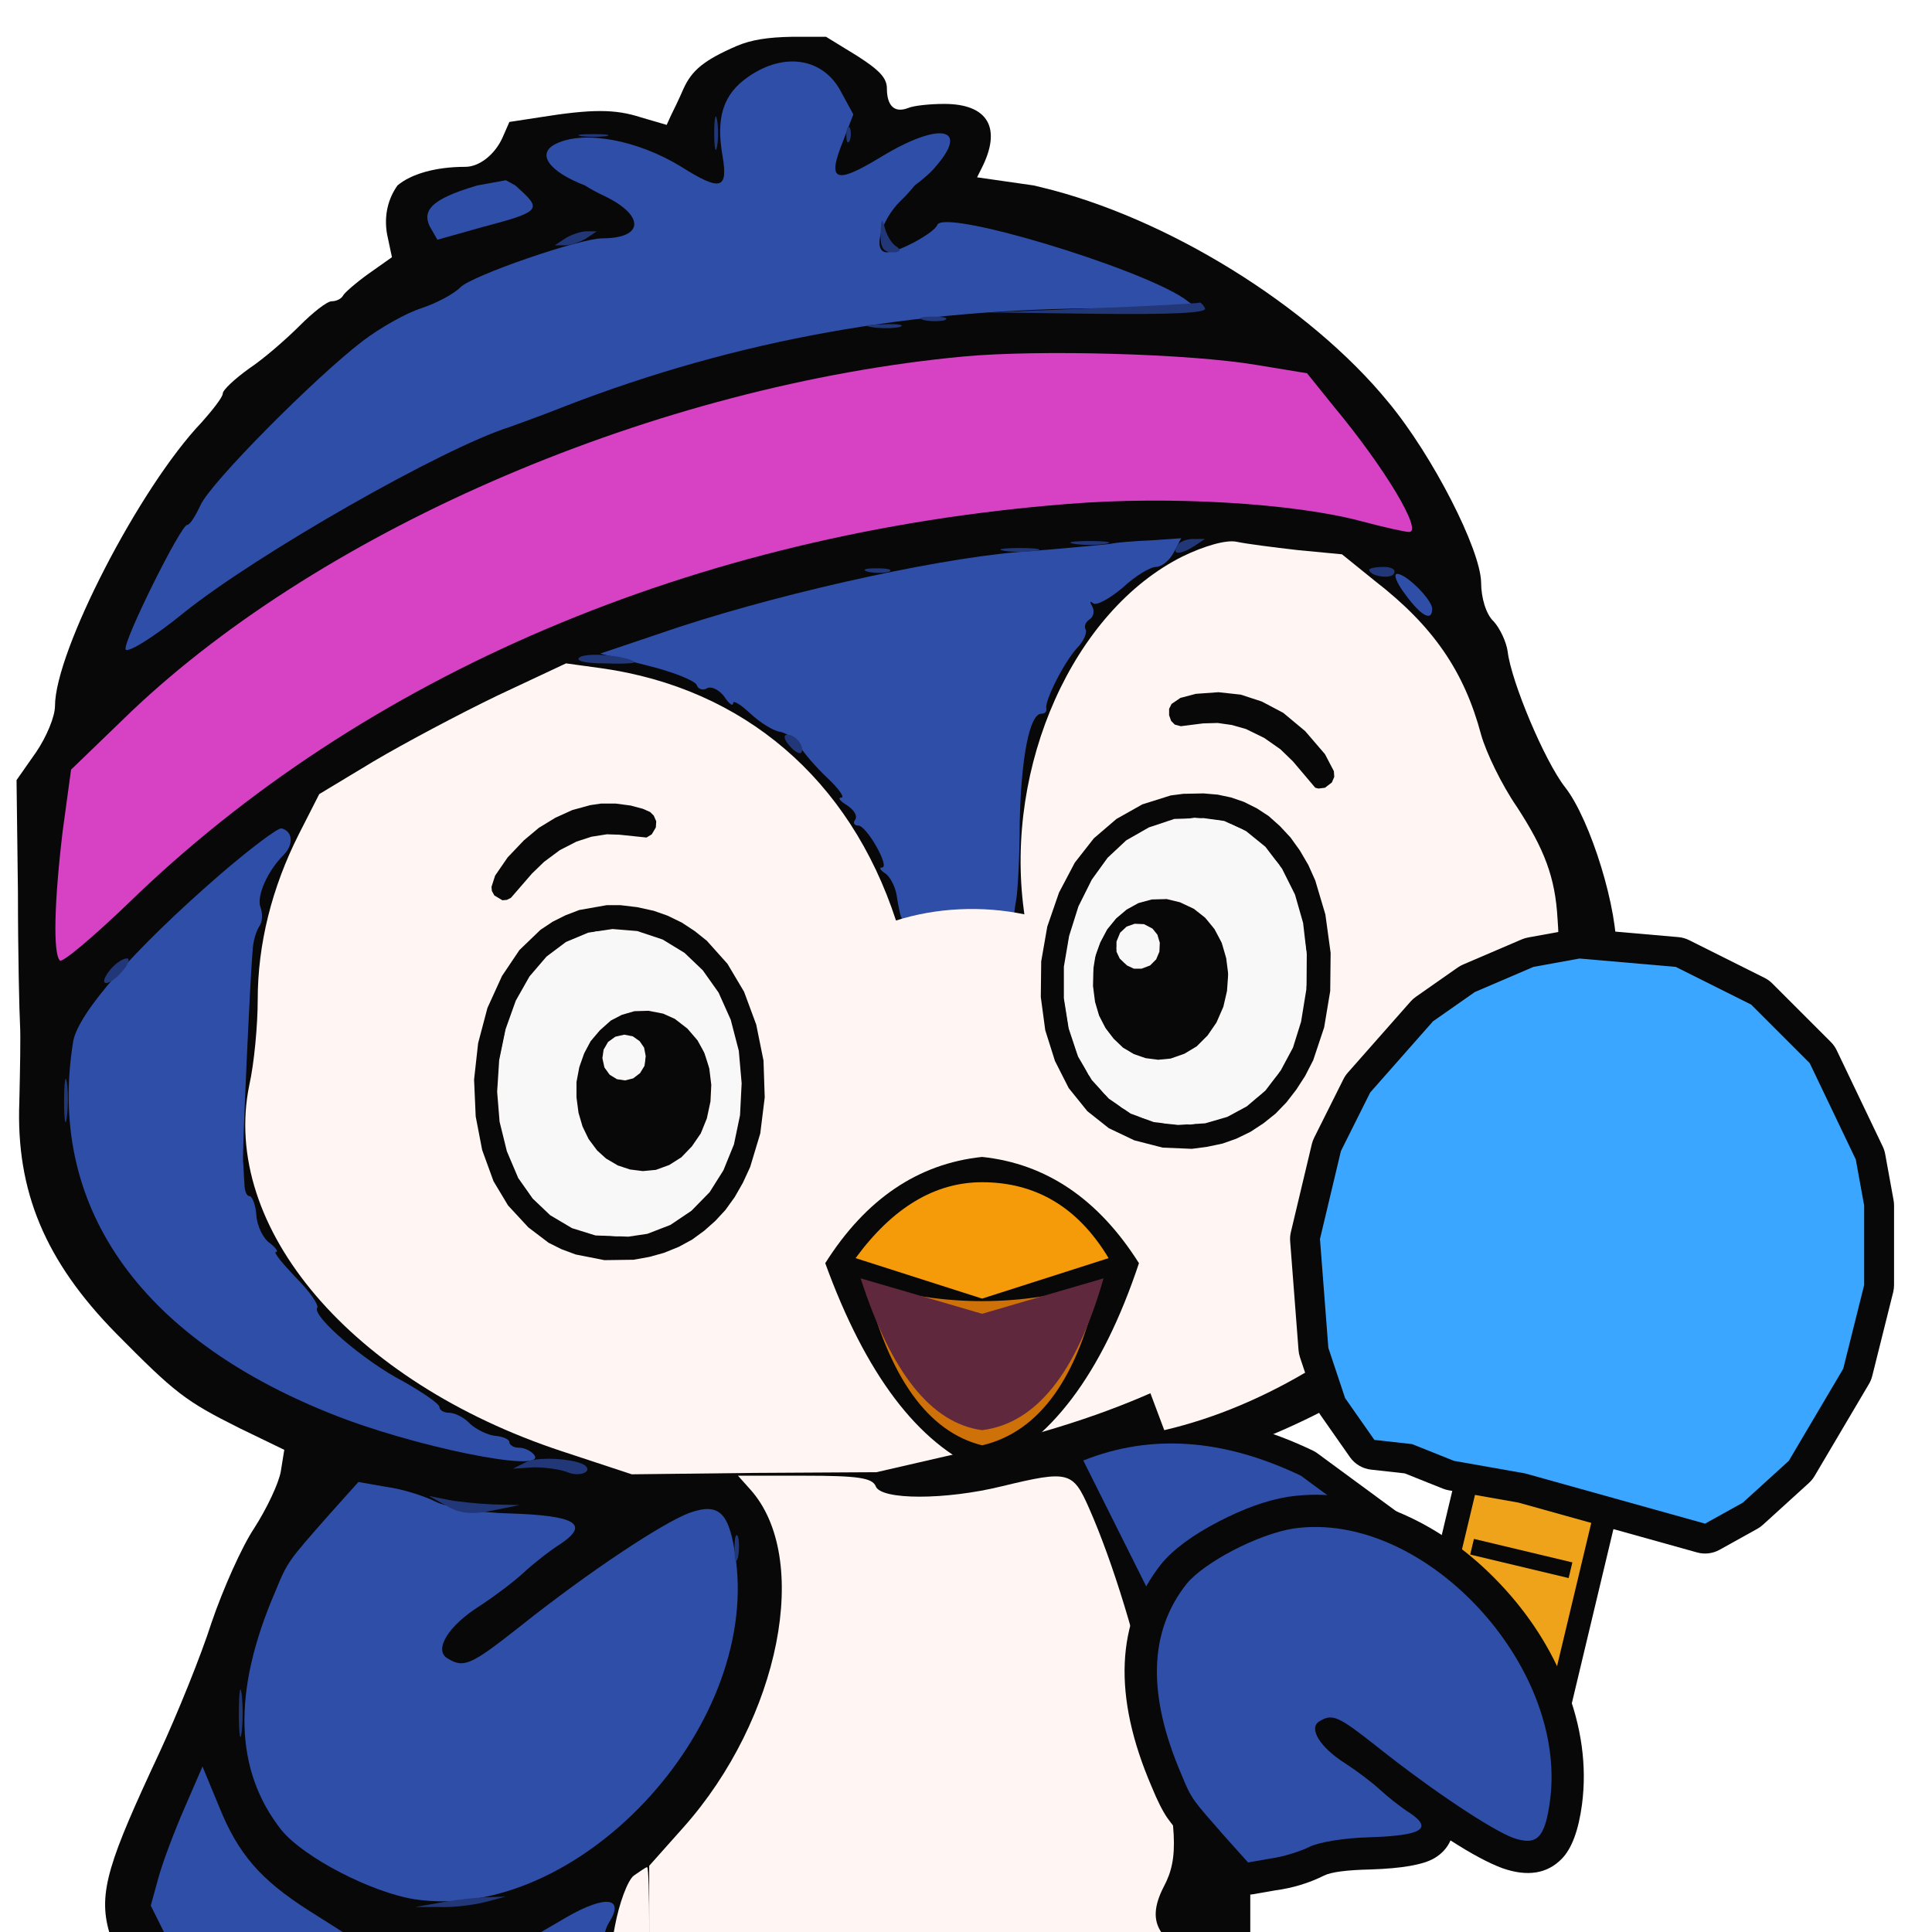
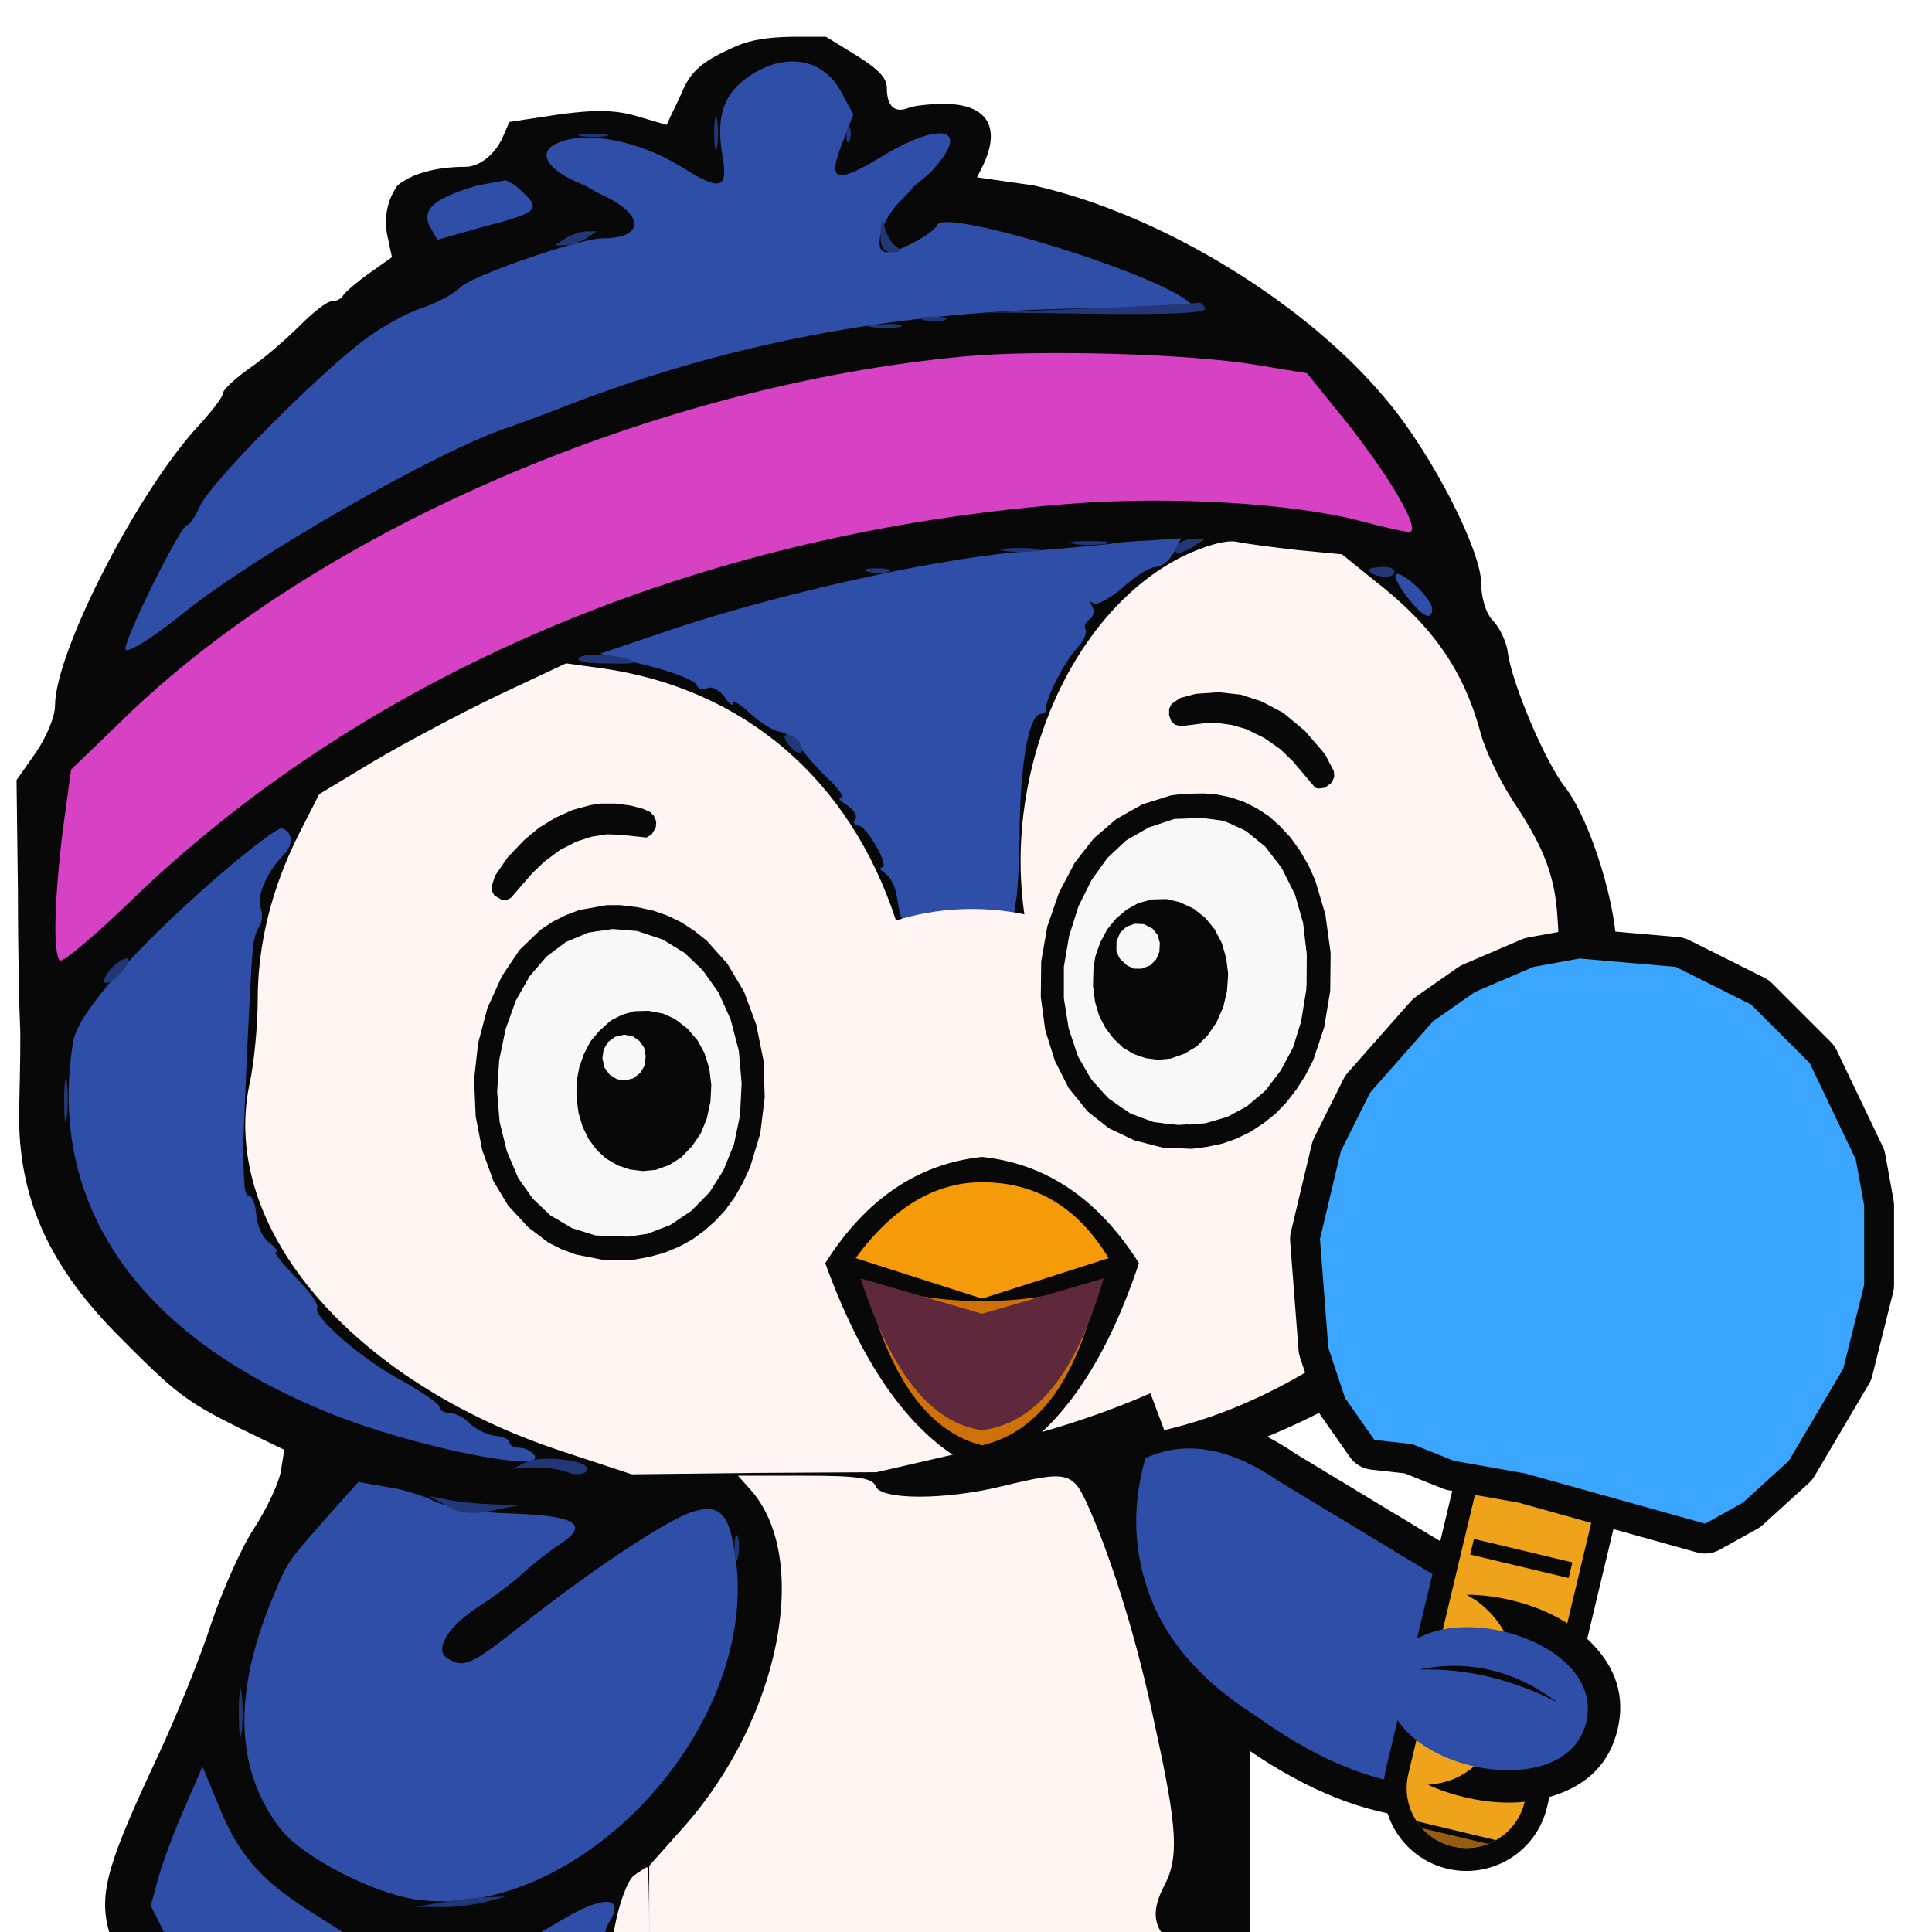
<svg xmlns="http://www.w3.org/2000/svg" viewBox="0 0 420 420" aria-hidden="true" class="sthings" data-character="pip">
  <g data-pip-part="body">
    <path fill="#080808" fill-rule="evenodd" d="M160.128 10.006C163.32 8.638 166.967 8.091 172.135 8H179.58L186.267 12.103C191.13 15.203 192.802 16.936 192.802 19.215C192.802 23.045 194.474 24.595 197.362 23.501C198.577 22.954 202.225 22.589 205.264 22.589C214.839 22.589 217.878 27.878 213.32 36.723L212.408 38.547L224.663 40.305L226.389 40.718C253.592 47.253 284.595 66.401 301.767 87.373C311.495 99.076 321.828 119.44 321.98 126.582C321.98 129.926 323.045 133.573 324.716 135.093C326.084 136.613 327.451 139.501 327.755 141.628C328.515 148.163 335.81 165.488 340.217 171.11C345.764 178.157 351.902 198.068 351.339 207.505H271.8V420.0H23.735C21.258 411.385 23.707 404.441 34.598 381.139C38.549 372.628 43.716 359.863 45.996 352.719C48.427 345.577 52.53 336.306 55.266 332.203C58.002 327.947 60.586 322.477 61.041 319.893L61.801 315.182L52.075 310.471C40.221 304.544 38.093 302.872 25.176 289.803C9.826 274.15 3.443 258.952 4.203 239.5C4.355 232.813 4.508 225.214 4.355 222.782C4.203 220.198 3.899 207.281 3.899 193.907L3.596 169.591L7.851 163.513C10.13 160.169 11.954 155.762 11.954 153.482C11.954 141.628 30.342 105.915 43.868 91.781C46.3 89.045 48.427 86.309 48.427 85.55C48.427 84.79 51.011 82.358 54.202 80.079C57.395 77.951 62.258 73.696 65.145 70.808C68.033 67.921 71.072 65.49 72.136 65.49C73.199 65.49 74.263 64.881 74.567 64.273C74.871 63.666 77.302 61.538 80.038 59.563L85.205 55.915L84.141 50.9C83.444 46.908 84.333 43.233 86.42 40.305C89.34 37.848 94.605 36.267 101.162 36.267C104.202 36.267 107.546 33.623 109.217 29.975L110.737 26.51L117.272 25.507C128.67 23.684 133.685 23.684 139.308 25.507L144.93 27.149L145.842 25.142C146.451 23.957 147.666 21.404 148.578 19.306C150.402 15.294 152.986 13.106 160.128 10.006Z" />
    <path fill="#080808" fill-rule="evenodd" d="M326.8 192.105 351.338 207.505Q350.89 221.805 349.9 238.305Q347.7 269.105 314.7 288.905Q286.1 312.005 252.0 319.705L248.7 305.405Q290.5 294.405 308.1 271.305Q331.2 246.005 326.8 219.605Z" />
    <path fill="#2f4ea8" fill-rule="evenodd" d="M162.712 16.662C170.614 11.191 179.125 12.65 182.924 20.127L185.508 24.869L183.228 30.796C179.733 39.458 181.557 40.188 191.587 34.079C204.201 26.419 210.887 27.605 203.44 36.175C202.47 37.399 200.691 38.958 198.86 40.305C197.826 41.573 196.774 42.727 195.842 43.605C191.435 47.86 189.611 54.851 192.802 54.851C195.386 54.851 203.137 50.596 203.745 48.925C204.961 45.277 247.21 58.043 257.391 64.881L260.279 67.009H241.13C198.426 67.009 160.28 73.847 122.895 88.285C118.336 90.109 112.864 92.084 110.737 92.844C96.299 97.404 56.026 120.352 40.07 133.118C33.383 138.589 27.608 142.084 27.303 141.172C26.696 139.501 39.31 114.121 40.677 114.121C41.285 114.121 42.501 112.145 43.564 109.866C45.692 105.003 68.488 82.054 78.823 74.152C82.622 71.265 88.245 68.072 91.588 67.009C94.779 65.945 98.579 63.969 100.099 62.45C102.683 59.866 126.086 51.812 130.949 51.812C140.067 51.812 140.22 46.796 131.253 42.541C129.771 41.852 128.4 41.1 127.153 40.305C119.322 37.308 116.352 33.284 121.071 31.161C127.15 28.334 138.548 30.431 147.971 36.175C156.633 41.647 158.304 41.191 157.089 33.988C155.57 25.507 157.24 20.401 162.712 16.662Z" />
    <path fill="#2f4ea8" fill-rule="evenodd" d="M112.022 40.305 113.473 41.629C117.727 45.581 116.967 46.189 104.81 49.38L95.084 52.116L93.867 49.988C91.285 45.884 93.716 43.301 103.442 40.414L103.802 40.305L109.977 39.185Z" />
    <path fill="#2f4ea8" fill-rule="evenodd" d="M241.435 118.225C242.65 117.92 246.601 117.616 250.249 117.465L256.784 117.008L255.112 120.2C254.2 121.871 252.528 123.24 251.312 123.24C250.097 123.24 246.753 125.215 244.017 127.798C241.13 130.23 238.242 131.75 237.635 131.142C236.875 130.534 236.875 130.838 237.483 131.902C237.939 132.814 237.787 134.029 236.875 134.638C235.963 135.245 235.66 136.157 235.963 136.765C236.42 137.372 235.66 139.348 234.139 140.868C231.252 144.059 227.149 152.266 227.452 153.938C227.604 154.697 227.149 155.154 226.389 155.154C223.805 155.154 221.982 164.728 221.677 178.862C221.677 186.46 221.222 193.907 220.917 195.579C220.614 197.098 220.31 199.682 220.31 201.05C220.158 202.873 218.942 203.785 216.359 203.785C214.23 203.785 210.127 204.85 207.088 206.065C201.313 208.496 197.058 207.737 198.426 204.393C198.882 203.178 198.426 202.266 197.514 202.266C196.602 202.266 195.995 201.809 195.995 201.05C196.146 200.442 196.146 199.682 195.842 199.226C195.69 198.77 195.235 196.794 194.93 194.667C194.626 192.691 193.411 190.412 192.347 189.804C191.435 189.196 190.979 188.588 191.739 188.588C193.562 188.588 188.396 179.469 186.572 179.469C185.66 179.469 185.355 178.862 185.964 178.102C186.42 177.19 185.508 175.975 184.14 175.063C182.621 174.151 182.012 173.391 182.924 173.391C183.685 173.391 182.316 171.415 179.885 169.135C177.301 166.704 174.717 163.665 173.805 162.144C173.046 160.777 171.071 159.409 169.702 159.105C168.183 158.953 165.296 157.129 163.167 155.154C161.04 153.178 159.368 152.115 159.368 152.875C159.368 153.634 158.457 153.026 157.392 151.354C156.177 149.834 154.505 149.075 153.593 149.682C152.834 150.139 151.77 149.834 151.465 148.922C151.162 148.01 146.299 146.035 140.676 144.668L130.493 142.084L143.108 137.829C166.663 129.622 201.921 121.719 220.917 120.047C230.948 119.288 240.218 118.376 241.435 118.225Z" />
    <path fill="#2f4ea8" fill-rule="evenodd" d="M305.567 129.318C303.591 126.734 302.832 124.759 303.743 124.759C305.72 124.759 311.342 130.382 311.342 132.357C311.342 135.245 308.911 133.878 305.567 129.318Z" />
    <path fill="#2f4ea8" fill-rule="evenodd" d="M47.667 190.259C54.354 184.484 60.434 179.926 61.193 180.078C63.625 180.685 63.929 183.572 61.649 185.853C58.154 189.347 55.723 194.819 56.634 197.251C57.09 198.466 57.09 200.29 56.483 201.202C55.723 202.266 55.114 204.393 54.963 206.065C54.354 212.752 52.683 250.29 52.835 252.417C52.987 253.632 52.987 255.913 53.139 257.28C53.139 258.8 53.595 260.016 54.202 260.016C54.811 260.016 55.571 261.84 55.723 264.119C55.874 266.551 57.242 269.285 58.61 270.197C59.977 271.262 60.586 272.173 59.977 272.173C59.37 272.173 61.346 274.605 64.233 277.644C67.273 280.684 69.4 283.723 68.945 284.331C67.88 286.155 79.126 295.881 87.637 300.289C91.892 302.72 95.539 305.152 95.539 305.912C95.539 306.519 96.451 307.128 97.667 307.128C98.883 307.128 101.011 308.191 102.226 309.559C103.595 310.775 106.026 311.991 107.698 312.143C109.37 312.294 110.737 312.903 110.737 313.51C110.737 314.118 111.649 314.726 112.864 314.726C114.08 314.726 115.6 315.485 116.208 316.397C118.639 320.35 89.461 314.422 71.832 307.279C30.039 290.563 10.13 261.84 15.905 226.429C16.97 220.198 29.127 206.369 47.667 190.259Z" />
-     <path fill="#080808" fill-rule="evenodd" d="M233.253 311.887Q257.717 302.103 285.41 315.347Q285.925 315.593 286.384 315.931L323.784 343.431Q324.264 343.784 324.666 344.224Q325.067 344.664 325.377 345.173Q325.685 345.684 325.888 346.244Q326.091 346.804 326.181 347.393Q326.271 347.982 326.243 348.577Q326.217 349.172 326.075 349.75Q325.932 350.329 325.68 350.869Q325.427 351.409 325.074 351.889Q324.857 352.185 324.605 352.452Q306.216 371.991 283.164 381.295Q274.377 385.931 266.662 381.644Q260.033 377.961 255.407 367.569L244.585 349.173Q244.48 348.995 244.389 348.811L230.089 320.211Q229.822 319.678 229.665 319.103Q229.507 318.528 229.465 317.934Q229.423 317.339 229.497 316.748Q229.572 316.158 229.76 315.592Q229.949 315.027 230.244 314.509Q230.539 313.992 230.93 313.541Q231.32 313.091 231.791 312.726Q232.262 312.36 232.794 312.094Q233.02 311.981 233.253 311.887Z" />
-     <path fill="#2f4ea8" fill-rule="evenodd" d="M235.5 317.505Q257.5 308.705 282.8 320.805L320.2 348.305Q302.6 367.005 280.6 375.805Q276.341 378.128 272.627 377.453Q265.79 376.21 260.8 364.805L249.8 346.105Z" />
+     <path fill="#080808" fill-rule="evenodd" d="M246.067 310.644Q262.609 303.01 281.792 316.113L324.622 342.01Q324.921 342.191 325.2 342.4Q341.325 354.494 333.623 375.274Q326.946 396.345 306.534 394.984Q306.333 394.971 306.132 394.946Q288.434 392.734 269.077 378.801Q248.004 365.423 242.284 345.975Q237.699 331.074 242.269 315.077Q242.373 314.715 242.515 314.366Q242.656 314.017 242.835 313.685Q243.013 313.353 243.226 313.043Q243.439 312.732 243.684 312.446Q243.929 312.16 244.203 311.902Q244.478 311.644 244.778 311.417Q245.078 311.189 245.402 310.996Q245.725 310.802 246.067 310.644Z" />
+     <path fill="#2f4ea8" fill-rule="evenodd" d="M249 317Q262 311 278 322L321 348Q333 357 327 373Q322 389 307 388Q291 386 273 373Q254 361 249 344Q245 331 249 317Z" />
    <path fill="#2f4ea8" fill-rule="evenodd" d="M71.376 329.468 77.911 322.172 83.989 323.237C87.485 323.693 92.196 325.213 94.627 326.428C97.059 327.644 104.05 328.859 110.889 329.012C125.023 329.468 128.214 331.291 121.983 335.546C119.551 337.066 115.904 339.954 113.776 341.929C111.649 343.905 107.393 347.096 104.354 349.072C97.363 353.479 94.324 358.646 97.211 360.47C100.859 362.75 102.378 361.99 113.168 353.479C128.062 341.626 144.171 330.988 149.946 328.859C156.48 326.58 158.609 328.859 159.976 339.042C164.839 376.123 125.326 418.068 90.221 412.901C80.646 411.381 66.057 403.782 61.193 397.856C51.011 384.938 50.403 367.917 59.826 346.032C62.561 339.346 62.713 339.346 71.376 329.468Z" />
    <path fill="#2f4ea8" fill-rule="evenodd" d="M40.07 393.144 44.021 384.026 47.667 392.841C51.771 403.022 56.634 408.646 67.121 415.332L74.498 420.0H35.64L32.774 414.269L34.446 408.19C35.358 404.846 37.941 398.007 40.07 393.144Z" />
    <path fill="#2f4ea8" fill-rule="evenodd" d="M123.047 416.853C131.71 411.838 135.964 412.445 132.317 418.068C131.991 418.611 131.724 419.29 131.542 420.0H117.666Z" />
    <path fill="#213777" fill-rule="evenodd" d="M155.265 28.972C155.265 25.689 155.57 24.413 155.873 25.963C156.177 27.605 156.177 30.34 155.873 31.89C155.57 33.531 155.265 32.255 155.265 28.972Z" />
    <path fill="#213777" fill-rule="evenodd" d="M183.988 29.428C183.988 27.878 184.292 27.24 184.748 27.787C185.052 28.425 185.052 29.701 184.748 30.523C184.292 31.434 183.988 30.887 183.988 29.428Z" />
    <path fill="#213777" fill-rule="evenodd" d="M126.39 29.61C124.871 29.337 126.086 29.154 128.974 29.154C131.861 29.154 133.077 29.337 131.71 29.61C130.189 29.793 127.758 29.793 126.39 29.61Z" />
    <path fill="#213777" fill-rule="evenodd" d="M191.435 50.596C191.587 47.404 191.739 47.253 192.347 49.532C192.802 51.204 193.866 53.028 194.93 53.635C195.995 54.395 195.69 54.851 194.018 54.851C192.042 54.851 191.283 53.788 191.435 50.596Z" />
    <path fill="#213777" fill-rule="evenodd" d="M122.895 51.812C124.111 51.052 126.238 50.292 127.454 50.292H129.734L127.454 51.812C126.238 52.571 124.111 53.331 122.895 53.331H120.615Z" />
    <path fill="#213777" fill-rule="evenodd" d="M237.635 67.009C250.249 66.553 260.583 65.945 260.735 65.793C260.887 65.641 261.495 66.097 261.951 67.009C262.559 68.072 254.504 68.377 238.851 68.225L214.839 67.921Z" />
    <path fill="#213777" fill-rule="evenodd" d="M200.858 69.593C199.337 69.137 200.249 68.832 202.68 68.832C205.264 68.832 206.328 69.137 205.416 69.593C204.352 69.896 202.225 69.896 200.858 69.593Z" />
    <path fill="#213777" fill-rule="evenodd" d="M189.46 71.113C187.484 70.808 188.699 70.504 192.042 70.504C195.386 70.353 196.905 70.656 195.538 71.113C194.018 71.416 191.283 71.416 189.46 71.113Z" />
    <path fill="#213777" fill-rule="evenodd" d="M233.532 118.225C231.555 117.92 233.076 117.616 236.875 117.616C240.674 117.616 242.195 117.92 240.371 118.225C238.395 118.528 235.355 118.528 233.532 118.225Z" />
    <path fill="#213777" fill-rule="evenodd" d="M255.872 118.68C256.327 117.768 257.999 117.16 259.367 117.16H261.951L259.671 118.68C256.632 120.656 254.655 120.656 255.872 118.68Z" />
    <path fill="#213777" fill-rule="evenodd" d="M218.335 119.744C216.359 119.44 217.878 119.135 221.677 119.135C225.477 119.135 226.997 119.44 225.173 119.744C223.198 120.047 220.158 120.047 218.335 119.744Z" />
    <path fill="#213777" fill-rule="evenodd" d="M188.699 124.303C187.179 123.847 188.091 123.543 190.523 123.543C193.107 123.543 194.171 123.847 193.259 124.303C192.195 124.607 190.067 124.607 188.699 124.303Z" />
    <path fill="#213777" fill-rule="evenodd" d="M297.664 123.847C297.664 123.543 299.033 123.24 300.855 123.24C302.527 123.24 303.591 123.847 302.984 124.759C302.224 125.975 297.664 125.215 297.664 123.847Z" />
    <path fill="#213777" fill-rule="evenodd" d="M126.086 142.844C127.758 141.78 136.268 142.54 137.94 143.907C138.245 144.212 135.204 144.364 131.253 144.212C126.998 144.212 124.871 143.604 126.086 142.844Z" />
    <path fill="#213777" fill-rule="evenodd" d="M171.526 161.993C170.311 160.625 170.311 159.713 171.223 159.713C173.046 159.713 175.174 162.601 174.11 163.665C173.805 163.968 172.59 163.36 171.526 161.993Z" />
    <path fill="#213777" fill-rule="evenodd" d="M24.112 210.625C25.176 209.408 26.696 208.344 27.608 208.344C28.367 208.344 27.911 209.713 26.391 211.384C23.2 214.879 21.073 214.271 24.112 210.625Z" />
    <path fill="#213777" fill-rule="evenodd" d="M13.929 239.5C13.929 235.244 14.234 233.42 14.538 235.244C14.841 237.219 14.841 240.563 14.538 242.843C14.234 245.275 13.929 243.603 13.929 239.5Z" />
    <path fill="#213777" fill-rule="evenodd" d="M114.536 317.766C117.272 316.55 125.63 317.157 127.302 318.678C128.822 320.045 125.783 321.109 123.351 320.045C121.83 319.438 118.639 318.981 116.055 318.981L111.497 319.285Z" />
    <path fill="#213777" fill-rule="evenodd" d="M97.059 327.34 93.26 325.213 97.059 325.972C99.187 326.428 103.595 326.884 106.938 327.035L113.016 327.188L106.938 328.404C102.53 329.316 99.795 329.012 97.059 327.34Z" />
    <path fill="#213777" fill-rule="evenodd" d="M159.673 336.763C159.673 334.179 159.976 333.115 160.433 334.027C160.736 335.091 160.736 337.218 160.433 338.585C159.976 340.106 159.673 339.194 159.673 336.763Z" />
    <path fill="#213777" fill-rule="evenodd" d="M51.923 372.476C51.923 367.917 52.227 365.941 52.53 368.221C52.835 370.653 52.835 374.3 52.53 376.579C52.227 379.01 51.923 377.035 51.923 372.476Z" />
    <path fill="#213777" fill-rule="evenodd" d="M96.299 413.509C99.642 412.901 104.05 412.445 106.177 412.445L109.977 412.293L105.417 413.509C102.986 414.117 98.427 414.725 95.539 414.572H90.221Z" />
    <path fill="#fff6f3" fill-rule="evenodd" d="M257.087 120.959C261.799 118.68 266.51 117.313 268.789 117.768C270.917 118.225 276.845 118.984 282.163 119.592L291.737 120.504L298.88 126.279C311.646 136.157 318.333 146.035 321.98 159.713C323.045 163.513 326.388 170.503 329.73 175.366C335.733 184.57 338.107 190.73 338.598 199.805H338.603Q341.1 232.805 318.0 271.305Q286.1 303.205 253.1 310.905L250.089 302.878C237.848 308.255 224.218 312.453 205.721 316.55L190.523 320.045L163.927 320.197L137.333 320.501L122.135 315.485C76.542 300.441 47.82 266.854 54.202 235.852C55.266 231.141 56.026 222.782 56.026 217.31C56.026 205.305 59.066 192.995 64.992 181.293L69.4 172.631L81.254 165.488C87.941 161.537 99.947 155.154 108.153 151.203L123.047 144.212L130.798 145.276C161.639 149.638 184.737 169.343 194.781 200.112C203.601 197.304 213.52 196.856 222.69 198.768L222.589 198.01C218.335 166.4 233.379 132.814 257.087 120.959Z" />
    <path fill="#fff6f3" fill-rule="evenodd" d="M137.788 407.734C139.155 406.822 140.372 405.91 140.676 405.91C140.979 405.91 141.132 411.99 141.132 419.588V420.0H133.439C133.518 419.573 133.6 419.132 133.685 418.676C134.597 413.813 136.421 408.797 137.788 407.734Z" />
    <path fill="#fff6f3" fill-rule="evenodd" d="M163.016 323.693 160.433 320.805H174.87C186.42 320.805 189.611 321.26 190.371 323.084C191.435 326.125 205.568 326.125 217.878 323.084C232.315 319.59 233.227 319.893 236.723 327.796C241.89 339.497 247.361 357.127 251.161 375.516C256.024 397.704 256.327 403.934 252.984 410.166C250.873 414.284 250.668 417.375 252.423 420.0H141.132V405.606L148.578 397.247C169.551 373.692 176.541 338.585 163.016 323.693Z" />
    <path fill="#d742c5" fill-rule="evenodd" d="M209.52 77.495C225.933 75.976 258.608 76.888 273.045 79.319L284.139 81.143L289.762 88.133C301.16 101.81 309.366 115.641 306.327 115.641C305.415 115.641 300.704 114.577 296.145 113.36C281.555 109.409 254.352 107.738 232.012 109.562C151.162 115.944 78.974 146.643 27.76 196.491C20.161 203.785 13.474 209.408 13.017 208.801C11.498 207.281 11.802 195.882 13.626 180.685L15.449 167.312L28.52 154.697C70.767 114.577 142.955 83.726 209.52 77.495Z" />
  </g>
  <g class="sthings-face" data-face="surprised">
    <g data-pip-part="eye-0">
      <path fill="#080808" fill-rule="evenodd" d="M131.924 196.769H134.828L138.524 197.209L142.132 198.001L145.124 199.057L148.204 200.553L151.02 202.401L153.66 204.513L158.148 209.529L161.756 215.601L164.396 222.729L165.98 230.561L166.244 238.569L165.276 246.401L163.076 253.705L161.492 257.137L159.732 260.217L157.708 263.033L155.508 265.409L153.132 267.521L150.492 269.457L147.588 271.041L144.332 272.361L141.164 273.241L137.732 273.857L131.396 273.945L125.148 272.713L122.068 271.569L119.252 270.161L114.852 266.817L110.452 262.065L107.284 256.785L104.82 250.009L103.412 242.705L103.06 234.697L103.94 226.777L105.964 219.121L109.132 212.169L112.916 206.537L117.492 202.137L120.132 200.377L122.948 198.969L125.94 197.825L131.924 196.769ZM138.524 202.401 133.156 201.961 127.876 202.753 123.036 204.777 118.812 207.945 115.116 212.257 112.124 217.537 109.924 223.697 108.516 230.473 108.076 237.337 108.604 243.849 110.188 250.273 112.652 256.081 115.82 260.569 119.604 264.177 124.356 266.993 129.46 268.577 136.588 268.841 140.724 268.225 145.74 266.289 150.316 263.209 154.276 259.161 157.268 254.409 159.556 248.777 160.876 242.441 161.228 235.489 160.612 228.449 158.852 221.673 156.212 215.777 152.78 210.937 148.82 207.153 144.068 204.249 138.524 202.401ZM135.18 220.617 137.908 219.825 140.988 219.737 144.156 220.353 146.708 221.497 149.436 223.609 151.636 226.161 153.132 228.889 154.188 232.233 154.628 235.841 154.452 239.449 153.66 243.145 152.34 246.401 150.404 249.217 148.116 251.593 145.476 253.265 142.572 254.321 139.756 254.585 136.94 254.233 134.3 253.353 131.748 251.857 129.812 250.097 127.964 247.633 126.644 244.905 125.764 241.913 125.324 238.569V235.225L125.94 231.969L126.996 228.977L128.404 226.337L130.428 223.961L132.804 221.849L135.18 220.617ZM128.316 175.033 130.692 174.681H133.772L137.116 175.121L139.756 175.825L141.34 176.529L142.132 177.321L142.66 178.553L142.572 179.873L141.692 181.369L140.548 182.073L134.652 181.457L131.924 181.369L128.58 181.897L125.324 182.953L121.716 184.801L118.284 187.353L115.644 189.905L111.068 195.185L110.188 195.625L109.22 195.713L107.46 194.657L106.932 193.689L106.844 192.809L107.636 190.345L110.364 186.385L113.884 182.689L117.14 179.961L120.748 177.761L124.444 176.089L128.316 175.033ZM139.052 226.337 137.556 225.281 135.708 224.929 133.772 225.369 132.188 226.513 131.22 228.185 130.956 230.033 131.396 232.057 132.54 233.641 134.124 234.609 135.884 234.873 137.644 234.433 139.14 233.289 140.108 231.705 140.372 229.593 140.02 227.745 139.052 226.337Z" />
      <path fill="#f8f8f8" fill-rule="evenodd" d="M127.436 203.017 129.636 202.489 132.54 202.313 138.7 202.665 143.716 204.249 148.38 206.977 152.516 210.937 155.948 215.777 158.588 221.497 160.26 227.657 161.052 234.609 160.788 241.737 159.468 248.337 157.092 254.233 153.924 259.249 149.876 263.385 145.124 266.377 139.756 268.225 134.124 268.753 128.844 268.313 123.916 266.553 119.516 263.913 115.82 260.481 112.828 256.169 110.54 250.889 108.956 244.817 108.34 238.305 108.692 230.121 109.924 224.049 112.036 218.153 114.852 212.873 118.548 208.473 122.772 205.129 127.436 203.017ZM143.716 220.001 140.284 219.385 137.908 219.561 135.004 220.441 132.188 222.113 129.9 224.225 127.876 226.953 126.38 230.121 125.412 233.553 125.06 237.249 125.324 240.681 126.204 244.201 127.612 247.281 129.548 250.009 131.836 252.121 134.476 253.617 137.556 254.585 140.46 254.761 143.276 254.321 145.916 253.265 148.468 251.505 150.58 249.393 152.34 246.753 153.748 243.761 154.54 240.681 154.804 237.249 154.628 233.817 153.836 230.561 152.604 227.569 150.844 224.841 148.82 222.729 146.444 221.057 143.716 220.001ZM133.42 225.721 135.18 225.105 136.852 225.281 138.7 226.161 139.756 227.657 140.284 229.505 140.108 231.265 139.14 232.937 137.732 234.169 136.06 234.609 134.3 234.433 132.628 233.465 131.572 232.057 131.132 230.385 131.308 228.449 132.1 226.953 133.42 225.721Z" />
    </g>
    <g data-pip-part="eye-1">
      <path fill="#080808" fill-rule="evenodd" d="M254.508 172.921 257.236 172.569 261.636 172.481 264.716 172.745 267.62 173.361 270.436 174.329 273.252 175.737 275.804 177.409 278.268 179.609 280.556 182.073 282.58 184.889 284.428 188.057 285.924 191.401 288.124 198.793 289.268 207.153 289.18 215.425 287.86 223.345 285.484 230.473 283.724 233.905 281.788 236.897 279.676 239.625 277.3 242.089 274.66 244.201 271.844 246.049 268.764 247.545 265.772 248.601 262.428 249.305 259.084 249.745 252.748 249.481 246.588 247.897 241.044 245.257 236.38 241.561 232.332 236.545 229.34 230.649 227.228 223.961 226.26 216.745 226.348 209.001 227.668 201.433 230.22 194.041 233.652 187.529 237.788 182.249 242.716 178.025 248.348 174.857 254.508 172.921ZM266.124 178.465 261.636 177.849 255.3 178.025 249.756 179.873 244.828 182.689 240.78 186.473 237.348 191.225 234.444 197.033 232.42 203.457 231.276 210.145V217.009L232.332 223.609L234.356 229.681L237.348 234.785L241.044 238.833L245.796 242.089L250.812 243.937L256.092 244.553L261.988 244.201L266.828 242.793L271.052 240.505L275.1 237.073L278.444 232.673L281.084 227.745L282.844 222.113L283.988 215.073L284.076 207.505L283.284 200.641L281.524 194.481L278.708 188.849L275.1 184.097L270.876 180.665L266.124 178.465ZM247.468 196.329 250.372 195.537 253.628 195.449 256.532 196.153 259.524 197.561 261.988 199.497 264.012 201.961 265.596 204.953 266.564 208.297 267.004 211.729 266.74 215.425 265.948 218.857 264.452 222.289 262.516 225.105 260.14 227.481 257.5 229.065 254.508 230.121 251.78 230.385 249.052 230.033 246.5 229.153 244.124 227.745 242.1 225.809 240.34 223.521 238.932 220.793 238.052 217.801 237.612 214.369 237.7 210.497 238.14 207.769 239.196 204.865 240.692 202.049 242.628 199.673 244.916 197.737 247.468 196.329ZM259.964 150.833 264.892 150.481 269.732 151.009 274.308 152.505 278.972 154.969 283.724 158.929 288.036 163.945 289.972 167.641 290.06 168.873 289.532 170.105 288.036 171.249 286.628 171.425 285.924 171.249 281.084 165.529 278.356 162.889 274.836 160.425 270.876 158.489 267.796 157.609 264.716 157.169 261.548 157.257 256.708 157.873 255.388 157.521 254.596 156.729 254.156 155.497V154.089L254.684 153.033L256.62 151.713L259.964 150.833ZM250.548 201.873 248.7 200.905 246.676 200.817 244.916 201.433 243.508 202.753 242.716 204.689V206.889L243.42 208.385L245.004 209.881L246.5 210.585H248.172L250.02 209.881L251.34 208.561L252.044 206.889L252.132 204.953L251.604 203.193L250.548 201.873Z" />
      <path fill="#f8f8f8" fill-rule="evenodd" d="M254.156 178.553 259.7 177.761 264.98 178.377 267.62 179.169 270.084 180.313 274.308 183.569 278.004 187.881 280.996 193.601 282.932 199.849 283.988 206.889V214.105L282.844 221.233L280.82 227.745L277.828 233.465L274.22 237.777L269.82 241.121L264.54 243.409L258.82 244.465L253.54 244.289L248.436 243.057L243.948 240.857L240.076 237.777L236.644 233.641L234.092 228.713L232.332 223.169L231.364 217.009L231.452 210.497L232.42 203.897L234.444 197.473L237.26 191.577L240.604 186.913L244.652 183.129L249.228 180.313L254.156 178.553ZM255.652 195.625 252.66 195.185 249.844 195.449 247.028 196.329 244.564 197.737 242.012 200.113 240.164 202.577 238.756 205.569 237.788 209.001 237.436 212.873 237.7 216.833 238.404 219.737 239.724 222.729 241.748 225.633 244.124 227.921 246.852 229.505 249.756 230.385 252.572 230.561 255.388 230.033 258.204 228.889 260.756 227.217 262.78 225.105 264.628 222.465 265.948 219.473 266.828 216.041 267.092 212.697 266.916 209.353 266.124 206.097 264.892 203.193 263.132 200.553 260.844 198.265 258.292 196.593 255.652 195.625ZM245.18 201.609 246.94 200.993 248.7 201.081 250.284 201.873 251.516 203.193 251.956 205.217 251.692 207.417 250.988 208.649 249.492 209.881 247.908 210.321 246.06 210.233 244.388 209.265 243.332 207.945 242.716 206.185 242.892 204.513 243.86 202.753 245.18 201.609Z" />
    </g>
    <g data-pip-part="beak">
      <path fill="#080808" fill-rule="evenodd" d="M179.4 274.605Q192.6 253.705 213.5 251.505Q234.4 253.705 247.6 274.605Q235.5 310.905 213.5 319.705Q192.6 310.905 179.4 274.605Z" />
      <path fill="#cd7108" fill-rule="evenodd" d="M188.2 279.005Q213.5 286.705 238.8 279.005Q232.2 309.805 213.5 314.205Q195.9 309.805 188.2 279.005Z" />
      <path fill="#f59a08" fill-rule="evenodd" d="M186.0 273.505Q198.1 257.005 213.5 257.005Q231.1 257.005 241.0 273.505L213.5 282.305L186.0 273.505Z" />
      <path fill="#60283d" fill-rule="evenodd" d="M187.1 277.905 213.5 285.605 239.9 277.905Q231.1 308.705 213.5 310.905Q197.0 308.705 187.1 277.905Z" />
    </g>
  </g>
  <g data-pip-part="racket">
-     <path fill="#080808" fill-rule="evenodd" d="M353.666 320.181 335.516 396.181Q335.312 397.042 335.023 397.878Q334.734 398.713 334.365 399.517Q333.996 400.32 333.55 401.083Q333.103 401.846 332.584 402.563Q332.329 402.916 332.056 403.257L300.393 395.7Q300.303 395.271 300.234 394.837Q300.095 393.964 300.041 393.082Q299.989 392.198 300.023 391.315Q300.056 390.432 300.176 389.555Q300.297 388.679 300.501 387.819L318.651 311.819Q318.856 310.959 319.145 310.123Q319.433 309.287 319.803 308.484Q320.173 307.68 320.618 306.916Q321.065 306.153 321.584 305.437Q322.102 304.721 322.689 304.06Q323.276 303.399 323.924 302.797Q324.573 302.196 325.278 301.662Q325.982 301.127 326.735 300.664Q327.489 300.201 328.284 299.814Q329.078 299.428 329.908 299.12Q330.737 298.813 331.593 298.588Q332.447 298.364 333.321 298.225Q334.194 298.086 335.077 298.033Q335.96 297.979 336.843 298.013Q337.727 298.047 338.603 298.167Q339.48 298.287 340.339 298.493Q341.199 298.697 342.035 298.987Q342.871 299.275 343.675 299.644Q344.478 300.014 345.242 300.459Q346.005 300.906 346.721 301.425Q347.437 301.943 348.098 302.531Q348.76 303.117 349.361 303.766Q349.963 304.414 350.497 305.119Q351.032 305.823 351.495 306.577Q351.957 307.33 352.344 308.125Q352.731 308.921 353.038 309.75Q353.345 310.578 353.57 311.434Q353.794 312.29 353.934 313.162Q354.072 314.036 354.126 314.919Q354.179 315.801 354.145 316.686Q354.112 317.569 353.992 318.444Q353.871 319.321 353.666 320.181Z" />
-     <path fill="#efa31b" fill-rule="evenodd" d="M348.803 319.02 330.653 395.02Q330.505 395.641 330.297 396.244Q330.088 396.848 329.822 397.429Q329.554 398.009 329.233 398.56Q328.911 399.112 328.536 399.629Q328.161 400.146 327.737 400.623Q327.314 401.102 326.845 401.535Q326.637 401.729 326.422 401.911L306.028 397.044Q305.918 396.782 305.819 396.515Q305.596 395.915 305.435 395.297Q305.272 394.68 305.172 394.05Q305.071 393.418 305.033 392.781Q304.995 392.143 305.019 391.505Q305.043 390.867 305.13 390.235Q305.217 389.601 305.364 388.981L323.514 312.981Q323.663 312.359 323.871 311.755Q324.08 311.151 324.346 310.572Q324.613 309.991 324.935 309.44Q325.257 308.889 325.632 308.372Q326.007 307.855 326.43 307.376Q326.854 306.899 327.323 306.464Q327.791 306.03 328.299 305.644Q328.809 305.259 329.353 304.924Q329.897 304.59 330.471 304.311Q331.045 304.031 331.644 303.809Q332.243 303.587 332.861 303.425Q333.479 303.263 334.109 303.162Q334.74 303.062 335.378 303.023Q336.015 302.985 336.653 303.009Q337.292 303.033 337.924 303.12Q338.557 303.207 339.178 303.356Q339.799 303.504 340.403 303.712Q341.007 303.921 341.587 304.187Q342.167 304.455 342.718 304.777Q343.27 305.099 343.787 305.473Q344.304 305.848 344.782 306.272Q345.26 306.695 345.694 307.164Q346.128 307.633 346.514 308.142Q346.9 308.65 347.235 309.195Q347.569 309.738 347.849 310.312Q348.128 310.887 348.349 311.486Q348.571 312.084 348.733 312.702Q348.896 313.321 348.996 313.951Q349.097 314.581 349.135 315.219Q349.173 315.856 349.149 316.495Q349.125 317.133 349.038 317.766Q348.952 318.398 348.803 319.02Z" />
-     <path fill="#080808" fill-rule="evenodd" d="M341.819 339.652 341.007 343.057 319.608 337.947 320.421 334.543 341.819 339.652Z" />
-     <path fill="#080808" fill-rule="evenodd" d="M305.875 395.465 327.273 400.573 327.041 401.545 305.643 396.438 305.875 395.465Z" />
+     <path fill="#080808" fill-rule="evenodd" d="M353.638 320.252 336.3 392.912Q336.095 393.772 335.806 394.609Q335.517 395.445 335.148 396.248Q334.779 397.051 334.333 397.815Q333.887 398.578 333.368 399.295Q332.85 400.01 332.263 400.672Q331.677 401.334 331.028 401.935Q330.38 402.537 329.675 403.071Q328.971 403.606 328.218 404.069Q327.464 404.532 326.669 404.919Q325.874 405.306 325.045 405.613Q324.216 405.921 323.36 406.145Q322.505 406.37 321.632 406.509Q320.759 406.649 319.876 406.702Q318.993 406.755 318.11 406.722Q317.226 406.688 316.35 406.568Q315.473 406.448 314.613 406.243Q313.753 406.038 312.918 405.749Q312.081 405.461 311.278 405.092Q310.475 404.723 309.711 404.276Q308.947 403.83 308.231 403.311Q307.515 402.793 306.853 402.206Q306.192 401.62 305.591 400.971Q304.989 400.323 304.455 399.618Q303.92 398.914 303.457 398.161Q302.994 397.408 302.607 396.613Q302.22 395.817 301.913 394.988Q301.605 394.159 301.381 393.303Q301.156 392.448 301.017 391.575Q300.877 390.702 300.824 389.819Q300.771 388.936 300.804 388.053Q300.838 387.169 300.958 386.293Q301.078 385.417 301.283 384.557L318.621 311.897Q318.826 311.036 319.114 310.201Q319.403 309.365 319.772 308.562Q320.141 307.758 320.587 306.994Q321.033 306.231 321.552 305.514Q322.071 304.798 322.657 304.136Q323.244 303.475 323.892 302.874Q324.541 302.272 325.245 301.738Q325.949 301.203 326.703 300.74Q327.456 300.277 328.251 299.89Q329.046 299.503 329.876 299.196Q330.705 298.888 331.56 298.664Q332.415 298.439 333.289 298.3Q334.162 298.16 335.044 298.107Q335.927 298.054 336.811 298.087Q337.695 298.121 338.571 298.241Q339.447 298.361 340.307 298.566Q341.167 298.771 342.003 299.06Q342.839 299.348 343.642 299.717Q344.446 300.087 345.209 300.533Q345.973 300.979 346.689 301.498Q347.405 302.016 348.067 302.603Q348.729 303.189 349.33 303.838Q349.931 304.486 350.466 305.191Q351 305.895 351.464 306.648Q351.927 307.402 352.314 308.197Q352.701 308.992 353.008 309.821Q353.315 310.65 353.54 311.505Q353.764 312.361 353.904 313.234Q354.043 314.107 354.096 314.99Q354.15 315.872 354.116 316.756Q354.083 317.639 353.963 318.516Q353.843 319.392 353.638 320.252Z" />
+     <path fill="#efa31b" fill-rule="evenodd" d="M348.774 319.092 331.436 391.752Q331.288 392.373 331.08 392.977Q330.871 393.58 330.605 394.161Q330.338 394.741 330.016 395.293Q329.694 395.844 329.319 396.361Q328.945 396.878 328.521 397.356Q328.097 397.834 327.629 398.269Q327.161 398.703 326.652 399.089Q326.143 399.475 325.599 399.809Q325.055 400.144 324.481 400.423Q323.907 400.703 323.308 400.925Q322.709 401.147 322.091 401.309Q321.473 401.471 320.843 401.572Q320.212 401.672 319.575 401.711Q318.937 401.749 318.299 401.725Q317.661 401.701 317.028 401.614Q316.395 401.528 315.774 401.38Q315.153 401.231 314.549 401.023Q313.945 400.815 313.365 400.548Q312.785 400.281 312.233 399.959Q311.682 399.637 311.165 399.262Q310.648 398.888 310.17 398.464Q309.692 398.041 309.257 397.572Q308.823 397.104 308.437 396.595Q308.051 396.086 307.716 395.542Q307.382 394.998 307.102 394.424Q306.823 393.85 306.601 393.251Q306.379 392.652 306.217 392.034Q306.055 391.417 305.954 390.786Q305.853 390.155 305.815 389.518Q305.776 388.88 305.801 388.242Q305.825 387.604 305.912 386.971Q305.998 386.339 306.146 385.717L323.484 313.057Q323.632 312.436 323.841 311.832Q324.049 311.229 324.316 310.648Q324.582 310.068 324.904 309.516Q325.227 308.965 325.601 308.448Q325.976 307.931 326.399 307.453Q326.823 306.975 327.291 306.54Q327.76 306.106 328.268 305.72Q328.777 305.334 329.321 305Q329.865 304.665 330.439 304.386Q331.014 304.106 331.613 303.884Q332.211 303.662 332.829 303.5Q333.447 303.338 334.078 303.237Q334.708 303.137 335.346 303.098Q335.983 303.06 336.621 303.084Q337.26 303.108 337.892 303.195Q338.525 303.281 339.146 303.429Q339.768 303.578 340.371 303.786Q340.975 303.995 341.555 304.261Q342.136 304.528 342.687 304.85Q343.238 305.172 343.756 305.547Q344.273 305.921 344.751 306.345Q345.229 306.768 345.663 307.237Q346.097 307.705 346.483 308.214Q346.869 308.723 347.204 309.267Q347.538 309.811 347.818 310.385Q348.097 310.959 348.319 311.558Q348.541 312.157 348.703 312.775Q348.865 313.392 348.966 314.023Q349.067 314.654 349.105 315.291Q349.144 315.929 349.12 316.567Q349.096 317.205 349.009 317.838Q348.922 318.471 348.774 319.092Z" />
+     <path fill="#080808" fill-rule="evenodd" d="M341.819 339.652 320.421 334.543 319.608 337.947 341.007 343.057 341.819 339.652Z" />
+     <path fill="#985c10" fill-rule="evenodd" d="M324.55 400.389Q324.517 400.406 324.481 400.423Q323.907 400.703 323.308 400.925Q322.709 401.147 322.091 401.309Q321.473 401.471 320.843 401.572Q320.212 401.672 319.575 401.711Q318.937 401.749 318.299 401.725Q317.661 401.701 317.028 401.614Q316.395 401.528 315.774 401.38Q315.153 401.231 314.549 401.023Q313.945 400.815 313.365 400.548Q312.785 400.281 312.233 399.959Q311.682 399.637 311.165 399.262Q310.648 398.888 310.17 398.464Q309.692 398.041 309.257 397.572Q308.823 397.104 308.437 396.595Q308.412 396.562 308.391 396.534L324.55 400.389Z" />
+     <path fill="#080808" fill-rule="evenodd" d="M309.126 397.429Q308.764 397.026 308.437 396.595Q308.185 396.263 307.955 395.915L325.218 400.035Q324.856 400.241 324.481 400.423Q323.994 400.66 323.489 400.856L309.126 397.429Z" />
    <g data-pip-part="flipper">
-       <path fill="#080808" fill-rule="evenodd" d="M260.826 403.659Q260.506 403.295 259.909 402.614Q255.061 397.091 253.759 395.19Q252.201 392.919 250.371 388.443Q237.614 358.817 252.445 340Q256.368 335.218 264.915 330.781Q273.216 326.471 280.068 325.384Q292.355 323.575 305.109 329.211Q316.677 334.323 326.15 344.363Q335.576 354.352 340.354 366.491Q345.56 379.716 343.91 392.295Q342.775 400.746 339.518 404.084Q334.752 408.97 326.639 406.14Q322.18 404.497 315.33 400.091Q314.259 402.527 311.782 403.976Q308.197 406.074 297.925 406.405Q290.137 406.579 287.822 407.737Q282.929 410.182 277.244 410.949L272.524 411.775Q272.086 411.852 271.643 411.872Q271.199 411.893 270.757 411.858Q270.314 411.822 269.879 411.731Q269.445 411.64 269.026 411.495Q268.606 411.349 268.208 411.151Q267.81 410.954 267.441 410.708Q267.071 410.463 266.736 410.172Q266.399 409.881 266.103 409.551L260.875 403.714L260.826 403.659Z" />
-       <path fill="#2f4ea8" fill-rule="evenodd" d="M266.089 399.044C259.159 391.141 259.038 391.141 256.849 385.792C249.312 368.284 249.798 354.667 257.943 344.334C261.834 339.592 273.505 333.513 281.165 332.297C309.25 328.164 340.86 361.72 336.969 391.384C335.875 399.531 334.173 401.354 328.945 399.531C324.325 397.828 311.439 389.317 299.523 379.834C290.892 373.026 289.675 372.418 286.758 374.242C284.448 375.701 286.879 379.834 292.472 383.361C294.903 384.941 298.308 387.494 300.009 389.074C301.712 390.655 304.63 392.965 306.575 394.181C311.559 397.585 309.006 399.044 297.7 399.409C292.229 399.531 286.636 400.503 284.691 401.476C282.745 402.448 278.976 403.664 276.18 404.029L271.317 404.88L266.089 399.044Z" />
+       <path fill="#080808" fill-rule="evenodd" d="M310.432 387.997Q322.596 387.094 327 373Q333 357 321 348L318.824 346.684Q323.471 346.672 328.539 347.882Q339.135 350.41 345.675 356.868Q354.201 365.287 351.641 376.012Q349.082 386.736 337.674 390.399Q328.923 393.208 318.327 390.68Q314.049 389.659 310.432 387.997Z" />
+       <path fill="#2f4ea8" fill-rule="evenodd" d="M302.034 364.175C306.676 344.721 349.474 354.933 344.833 374.387C340.191 393.84 297.392 383.628 302.034 364.175Z" />
+       <path fill="#080808" fill-rule="evenodd" d="M308.497 362.941Q324.712 359.613 338.65 370.136Q324.016 362.532 308.497 362.941Z" />
    </g>
    <g data-pip-part="blade">
      <path fill="#080808" fill-rule="evenodd" d="M332.198 203.8 342.208 201.98Q343.065 201.824 343.934 201.899L364.863 203.72Q366.099 203.827 367.207 204.381L383.586 212.572Q384.53 213.042 385.276 213.789L398.016 226.528Q398.804 227.316 399.283 228.32L409.293 249.25Q409.67 250.035 409.825 250.892L411.645 260.902Q411.75 261.479 411.75 262.065V279.355Q411.75 280.156 411.556 280.931L407.005 299.132Q406.777 300.048 406.296 300.862L394.467 320.882Q393.967 321.726 393.242 322.385L383.232 331.485Q382.676 331.991 382.017 332.357L373.827 336.907Q372.705 337.529 371.431 337.68Q370.159 337.831 368.922 337.485L330.098 326.652L314.941 323.976Q314.28 323.86 313.656 323.61L305.375 320.298L298.062 319.485Q296.669 319.33 295.464 318.616Q294.259 317.901 293.455 316.753L287.084 307.652Q286.542 306.878 286.243 305.98L282.603 295.061Q282.35 294.302 282.29 293.503L280.469 269.843Q280.391 268.829 280.626 267.84L285.177 248.73Q285.351 247.999 285.686 247.328L292.057 234.588Q292.435 233.83 292.996 233.194L306.646 217.724Q307.158 217.144 307.792 216.7L316.892 210.33Q317.442 209.945 318.059 209.681L330.8 204.22Q331.475 203.931 332.198 203.8Z" />
      <path fill="#3aa6ff" fill-rule="evenodd" d="M333.36 210.195 343.37 208.375 364.3 210.195 380.68 218.385 393.42 231.125 403.43 252.055 405.25 262.065V279.355L400.7 297.555L388.87 317.575L378.86 326.675L370.67 331.225L331.54 320.305L316.069 317.575L306.97 313.936L298.78 313.025L292.41 303.926L288.77 293.005L286.95 269.345L291.5 250.235L297.87 237.495L311.52 222.025L320.62 215.655L333.36 210.195Z" />
    </g>
  </g>
</svg>
